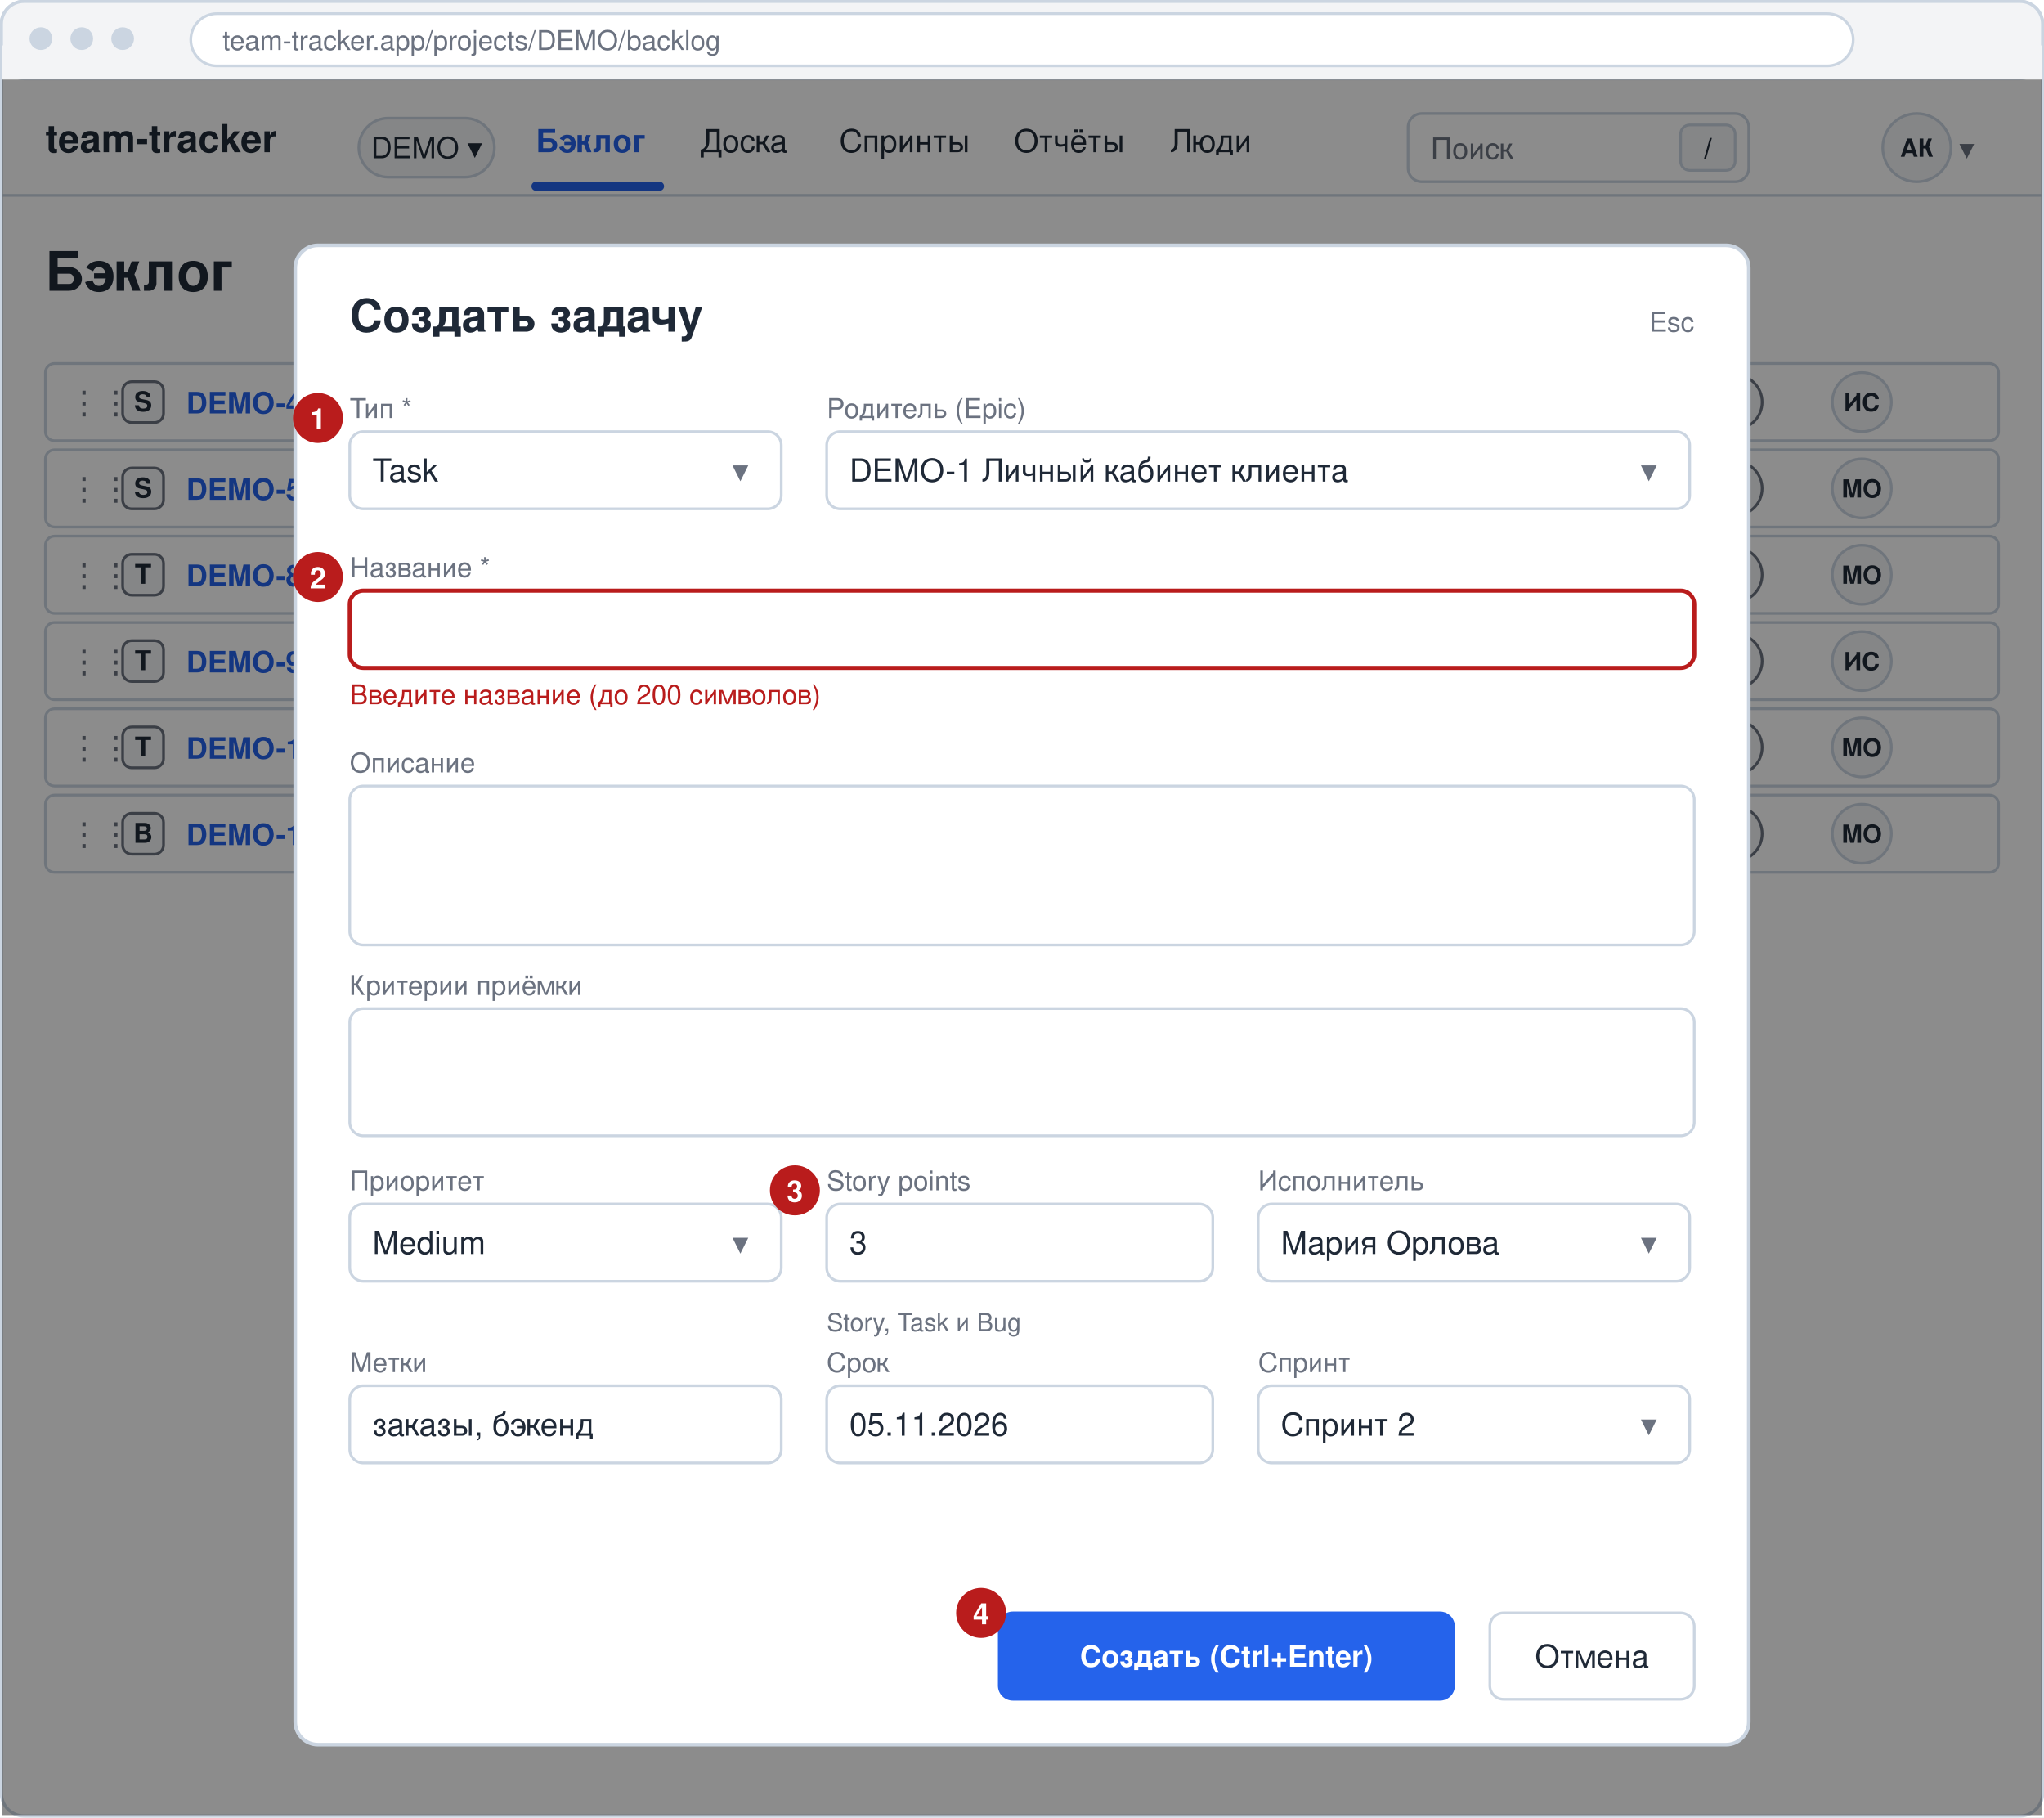
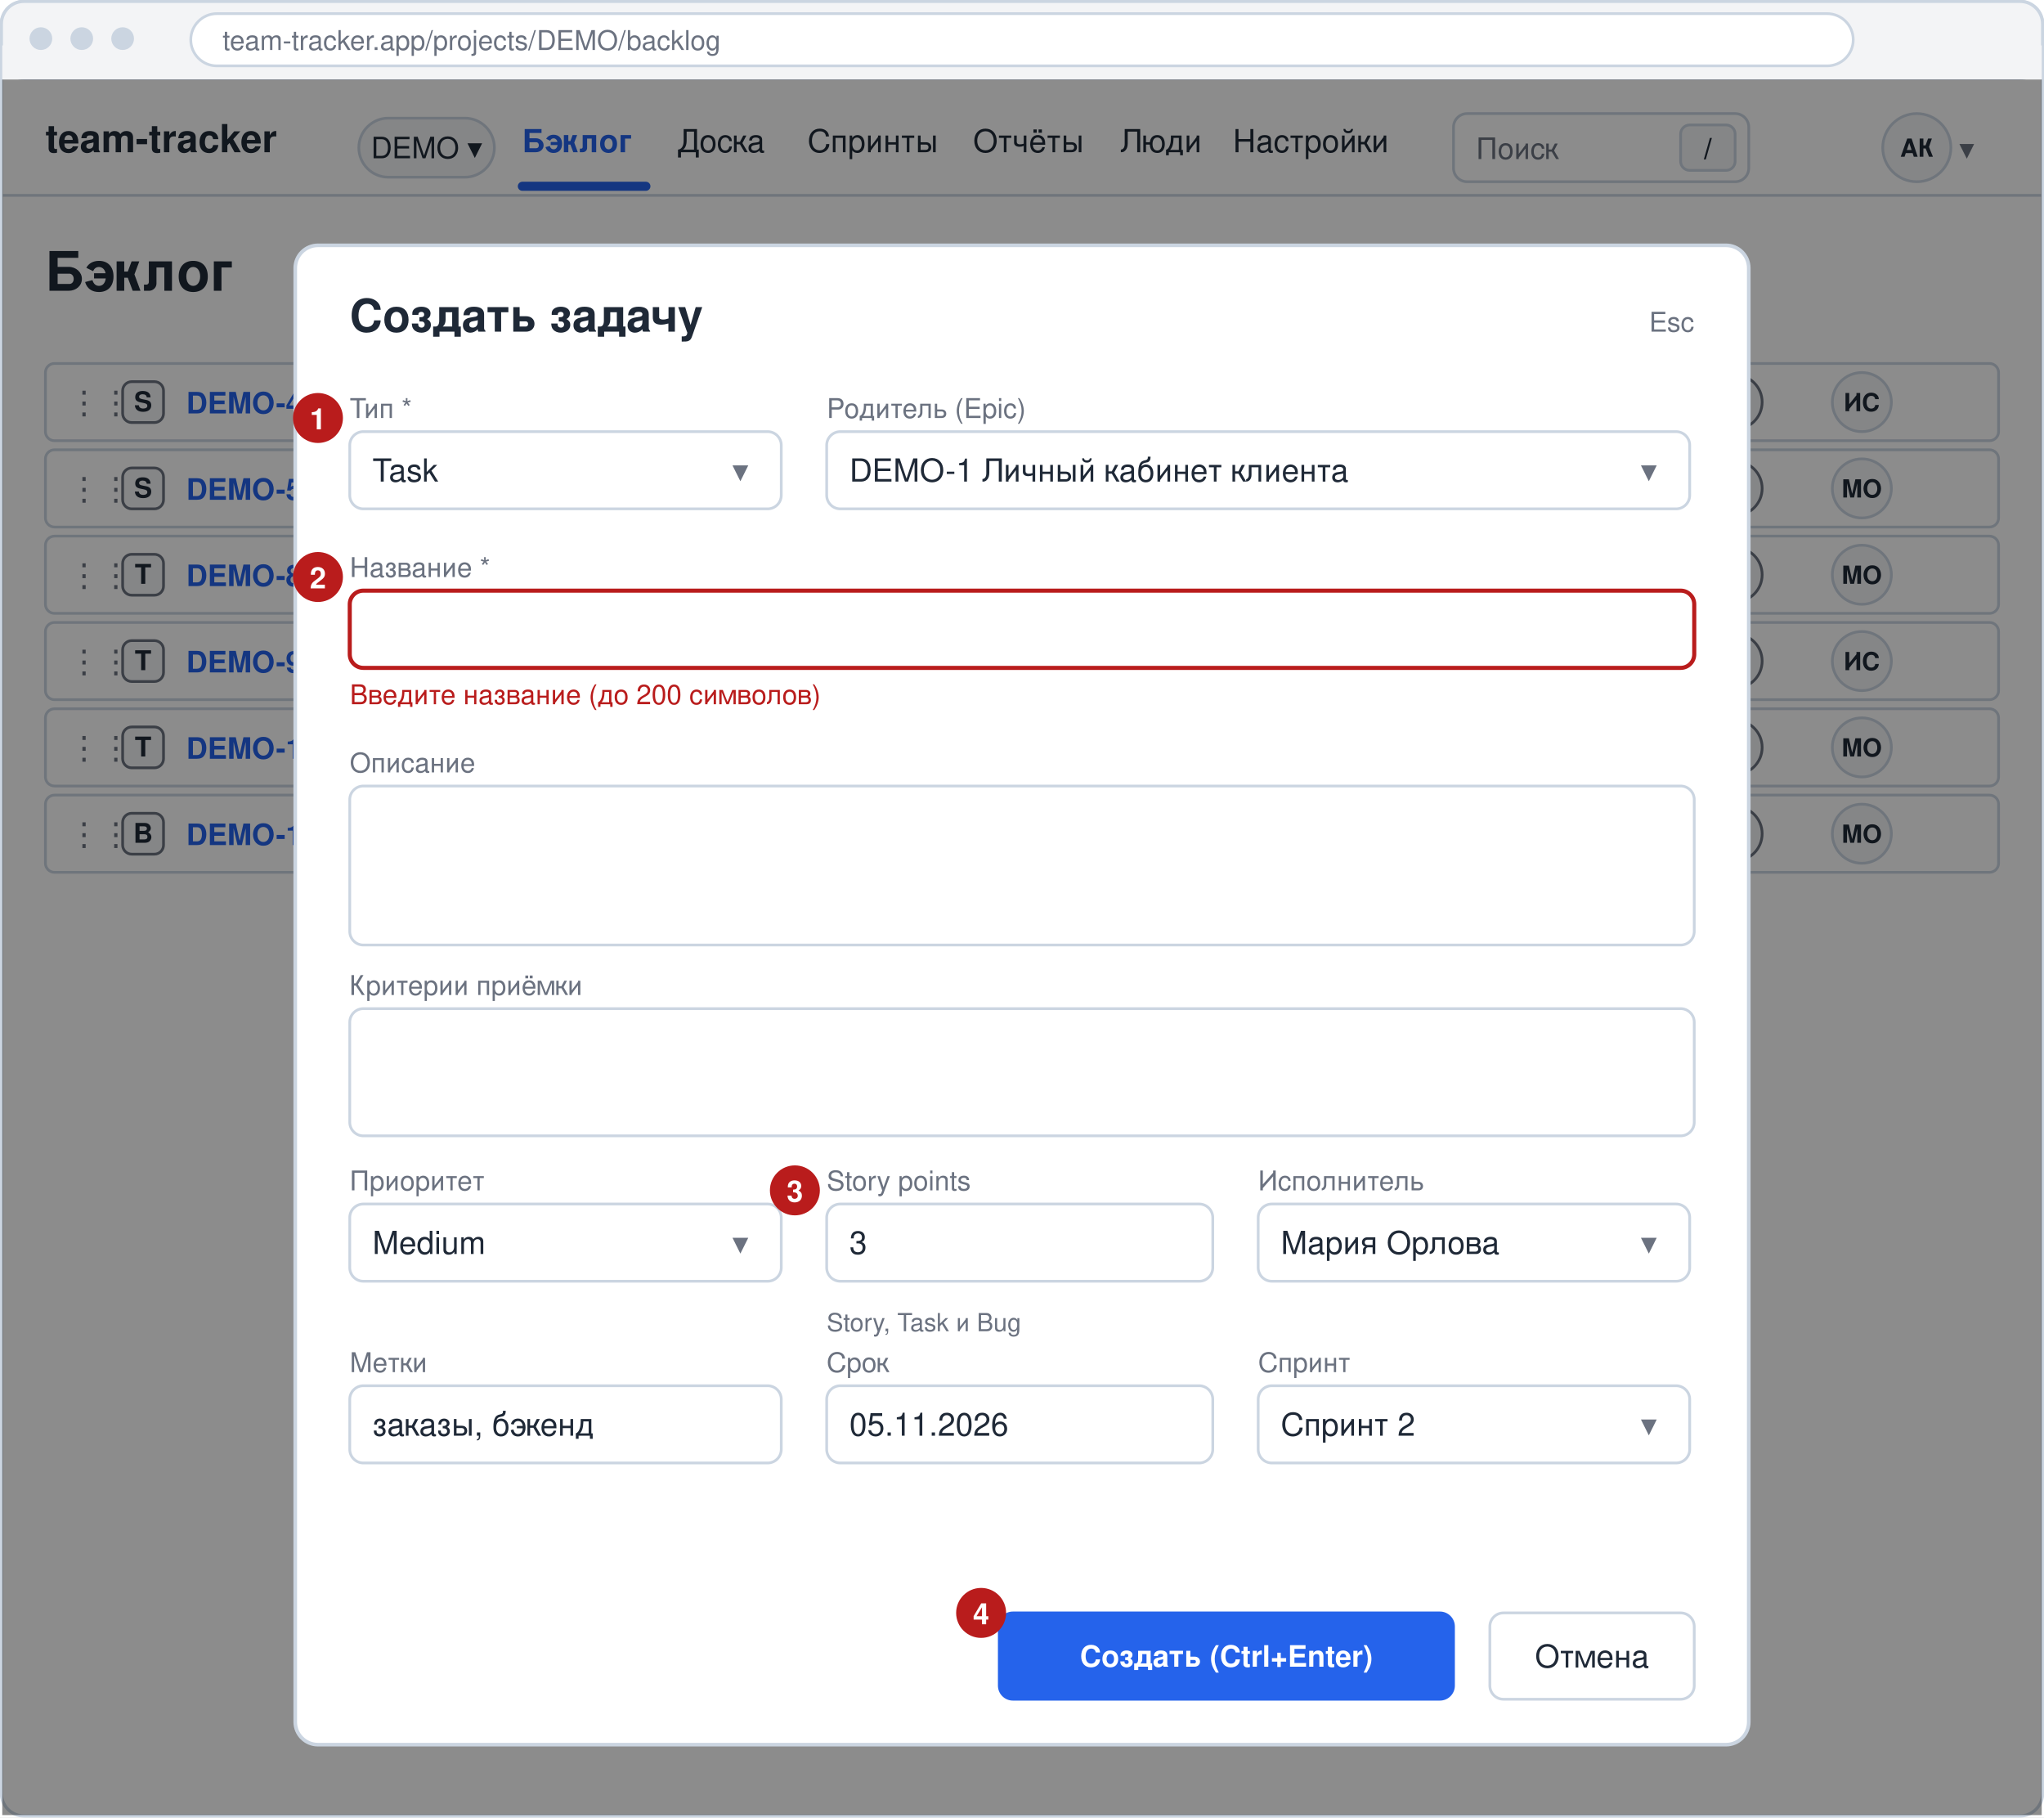
<svg xmlns="http://www.w3.org/2000/svg" width="900" height="800" viewBox="0 0 900 800" font-family="Helvetica, Arial, 'Segoe UI', 'DejaVu Sans', sans-serif" role="img" aria-label="Создание задачи">
  <rect width="900" height="800" fill="#ffffff" />
  <rect x="0.6" y="0.6" width="898.8" height="798.8" rx="10" fill="#ffffff" stroke="#cbd5e1" stroke-width="1.4" />
  <rect x="0.6" y="0.6" width="898.8" height="34" rx="10" fill="#f3f4f6" stroke="#cbd5e1" stroke-width="1.4" />
  <rect x="1" y="20" width="898" height="15" rx="0" fill="#f3f4f6" />
  <circle cx="18" cy="17" r="5" fill="#cbd5e1" />
  <circle cx="36" cy="17" r="5" fill="#cbd5e1" />
  <circle cx="54" cy="17" r="5" fill="#cbd5e1" />
  <rect x="84" y="6" width="732" height="23" rx="11.5" fill="#ffffff" stroke="#cbd5e1" stroke-width="1.2" />
  <text x="98" y="22" text-anchor="start" font-size="12" fill="#6b7280">team-tracker.app/projects/DEMO/backlog</text>
  <line x1="1" y1="86" x2="899" y2="86" stroke="#cbd5e1" stroke-width="1.2" />
  <text x="20" y="67" text-anchor="start" font-size="17" font-weight="bold" fill="#1f2937">team-tracker</text>
  <rect x="158" y="52" width="59.68" height="26" rx="13.0" fill="#f3f4f6" stroke="#cbd5e1" stroke-width="1.2" />
  <text x="187.84" y="69.68" text-anchor="middle" font-size="13" fill="#1f2937">DEMO ▾</text>
-   <text x="236" y="67" text-anchor="start" font-size="14" font-weight="bold" fill="#2563eb">Бэклог</text>
-   <rect x="234" y="80" width="58.4" height="4" rx="2" fill="#2563eb" />
-   <text x="308.4" y="67" text-anchor="start" font-size="14" fill="#1f2937">Доска</text>
-   <text x="369.6" y="67" text-anchor="start" font-size="14" fill="#1f2937">Спринты</text>
-   <text x="446.48" y="67" text-anchor="start" font-size="14" fill="#1f2937">Отчёты</text>
-   <text x="515.52" y="67" text-anchor="start" font-size="14" fill="#1f2937">Люди</text>
-   <rect x="620" y="50" width="150" height="30" rx="6" fill="#ffffff" stroke="#cbd5e1" stroke-width="1.2" />
-   <text x="630" y="70" text-anchor="start" font-size="13" fill="#6b7280">Поиск</text>
+   <text x="230" y="67" text-anchor="start" font-size="14" font-weight="bold" fill="#2563eb">Бэклог</text>
+   <rect x="228" y="80" width="58.4" height="4" rx="2" fill="#2563eb" />
+   <text x="298.4" y="67" text-anchor="start" font-size="14" fill="#1f2937">Доска</text>
+   <text x="355.6" y="67" text-anchor="start" font-size="14" fill="#1f2937">Спринты</text>
+   <text x="428.48" y="67" text-anchor="start" font-size="14" fill="#1f2937">Отчёты</text>
+   <text x="493.52" y="67" text-anchor="start" font-size="14" fill="#1f2937">Люди</text>
+   <text x="542.88" y="67" text-anchor="start" font-size="14" fill="#1f2937">Настройки</text>
+   <rect x="640" y="50" width="130" height="30" rx="6" fill="#ffffff" stroke="#cbd5e1" stroke-width="1.2" />
+   <text x="650" y="70" text-anchor="start" font-size="13" fill="#6b7280">Поиск</text>
  <rect x="740" y="55" width="24" height="20" rx="4" fill="#f3f4f6" stroke="#cbd5e1" stroke-width="1.2" />
  <text x="752" y="70" text-anchor="middle" font-size="13" font-weight="bold" fill="#1f2937">/</text>
  <circle cx="844" cy="65" r="15" fill="#f3f4f6" stroke="#cbd5e1" stroke-width="1.2" />
  <text x="844" y="69" text-anchor="middle" font-size="11" font-weight="bold" fill="#1f2937">АК</text>
  <text x="866" y="70" text-anchor="middle" font-size="13" fill="#6b7280">▾</text>
  <text x="20" y="128" text-anchor="start" font-size="24" font-weight="bold" fill="#1f2937">Бэклог</text>
  <rect x="20" y="160" width="860" height="34" rx="4" fill="#ffffff" stroke="#cbd5e1" stroke-width="1.2" />
  <text x="30" y="182" text-anchor="start" font-size="14" fill="#6b7280">⋮⋮</text>
  <rect x="54" y="168" width="18" height="18" rx="4" fill="#f3f4f6" stroke="#6b7280" stroke-width="1.2" />
  <text x="63.0" y="181" text-anchor="middle" font-size="12" font-weight="bold" fill="#1f2937">S</text>
  <text x="82" y="182" text-anchor="start" font-size="13" font-weight="bold" fill="#2563eb">DEMO-4</text>
  <text x="155" y="182" text-anchor="start" font-size="14" fill="#1f2937">Смена пароля</text>
  <rect x="510.2" y="166" width="59.2" height="22" rx="11.0" fill="#ffffff" stroke="#cbd5e1" stroke-width="1.2" />
  <text x="539.8" y="181.32" text-anchor="middle" font-size="12" font-weight="bold" fill="#b91c1c">▲ High</text>
  <rect x="622.0" y="166" width="89.92" height="22" rx="11.0" fill="#dbeafe" stroke="#cbd5e1" stroke-width="1.2" />
  <text x="666.96" y="181.32" text-anchor="middle" font-size="12" fill="#1f2937">In Progress</text>
  <circle cx="763.9" cy="177" r="12" fill="#f3f4f6" stroke="#6b7280" stroke-width="1.2" />
  <text x="763.9" y="181.5" text-anchor="middle" font-size="12" font-weight="bold" fill="#1f2937">5</text>
  <circle cx="819.8" cy="177" r="13" fill="#f3f4f6" stroke="#cbd5e1" stroke-width="1.2" />
  <text x="819.8" y="181" text-anchor="middle" font-size="11" font-weight="bold" fill="#1f2937">ИС</text>
  <rect x="20" y="198" width="860" height="34" rx="4" fill="#ffffff" stroke="#cbd5e1" stroke-width="1.2" />
  <text x="30" y="220" text-anchor="start" font-size="14" fill="#6b7280">⋮⋮</text>
  <rect x="54" y="206" width="18" height="18" rx="4" fill="#f3f4f6" stroke="#6b7280" stroke-width="1.2" />
  <text x="63.0" y="219" text-anchor="middle" font-size="12" font-weight="bold" fill="#1f2937">S</text>
  <text x="82" y="220" text-anchor="start" font-size="13" font-weight="bold" fill="#2563eb">DEMO-5</text>
  <text x="155" y="220" text-anchor="start" font-size="14" fill="#1f2937">История заказов</text>
  <rect x="510.2" y="204" width="69.76" height="22" rx="11.0" fill="#ffffff" stroke="#cbd5e1" stroke-width="1.2" />
  <text x="545.08" y="219.32" text-anchor="middle" font-size="12" fill="#1f2937">■ Medium</text>
  <rect x="622.0" y="204" width="49.6" height="22" rx="11.0" fill="#e0e7ff" stroke="#cbd5e1" stroke-width="1.2" />
  <text x="646.8" y="219.32" text-anchor="middle" font-size="12" fill="#1f2937">To Do</text>
  <circle cx="763.9" cy="215" r="12" fill="#f3f4f6" stroke="#6b7280" stroke-width="1.2" />
  <text x="763.9" y="219.5" text-anchor="middle" font-size="12" font-weight="bold" fill="#1f2937">8</text>
  <circle cx="819.8" cy="215" r="13" fill="#f3f4f6" stroke="#cbd5e1" stroke-width="1.2" />
  <text x="819.8" y="219" text-anchor="middle" font-size="11" font-weight="bold" fill="#1f2937">МО</text>
  <rect x="20" y="236" width="860" height="34" rx="4" fill="#ffffff" stroke="#cbd5e1" stroke-width="1.2" />
  <text x="30" y="258" text-anchor="start" font-size="14" fill="#6b7280">⋮⋮</text>
  <rect x="54" y="244" width="18" height="18" rx="4" fill="#f3f4f6" stroke="#6b7280" stroke-width="1.2" />
  <text x="63.0" y="257" text-anchor="middle" font-size="12" font-weight="bold" fill="#1f2937">T</text>
  <text x="82" y="258" text-anchor="start" font-size="13" font-weight="bold" fill="#2563eb">DEMO-8</text>
  <text x="155" y="258" text-anchor="start" font-size="14" fill="#1f2937">Вёрстка страницы профиля</text>
  <rect x="510.2" y="242" width="69.76" height="22" rx="11.0" fill="#ffffff" stroke="#cbd5e1" stroke-width="1.2" />
  <text x="545.08" y="257.32" text-anchor="middle" font-size="12" fill="#1f2937">■ Medium</text>
  <rect x="622.0" y="242" width="56.32" height="22" rx="11.0" fill="#fef3c7" stroke="#cbd5e1" stroke-width="1.2" />
  <text x="650.16" y="257.32" text-anchor="middle" font-size="12" fill="#1f2937">Review</text>
  <circle cx="763.9" cy="253" r="12" fill="#f3f4f6" stroke="#6b7280" stroke-width="1.2" />
  <text x="763.9" y="257.5" text-anchor="middle" font-size="12" font-weight="bold" fill="#1f2937">2</text>
  <circle cx="819.8" cy="253" r="13" fill="#f3f4f6" stroke="#cbd5e1" stroke-width="1.2" />
  <text x="819.8" y="257" text-anchor="middle" font-size="11" font-weight="bold" fill="#1f2937">МО</text>
  <rect x="20" y="274" width="860" height="34" rx="4" fill="#ffffff" stroke="#cbd5e1" stroke-width="1.2" />
  <text x="30" y="296" text-anchor="start" font-size="14" fill="#6b7280">⋮⋮</text>
  <rect x="54" y="282" width="18" height="18" rx="4" fill="#f3f4f6" stroke="#6b7280" stroke-width="1.2" />
  <text x="63.0" y="295" text-anchor="middle" font-size="12" font-weight="bold" fill="#1f2937">T</text>
  <text x="82" y="296" text-anchor="start" font-size="13" font-weight="bold" fill="#2563eb">DEMO-9</text>
  <text x="155" y="296" text-anchor="start" font-size="14" fill="#1f2937">Форма смены пароля</text>
  <rect x="510.2" y="280" width="59.2" height="22" rx="11.0" fill="#ffffff" stroke="#cbd5e1" stroke-width="1.2" />
  <text x="539.8" y="295.32" text-anchor="middle" font-size="12" font-weight="bold" fill="#b91c1c">▲ High</text>
  <rect x="622.0" y="280" width="89.92" height="22" rx="11.0" fill="#dbeafe" stroke="#cbd5e1" stroke-width="1.2" />
  <text x="666.96" y="295.32" text-anchor="middle" font-size="12" fill="#1f2937">In Progress</text>
  <circle cx="763.9" cy="291" r="12" fill="#f3f4f6" stroke="#6b7280" stroke-width="1.2" />
  <text x="763.9" y="295.5" text-anchor="middle" font-size="12" font-weight="bold" fill="#1f2937">3</text>
  <circle cx="819.8" cy="291" r="13" fill="#f3f4f6" stroke="#cbd5e1" stroke-width="1.2" />
  <text x="819.8" y="295" text-anchor="middle" font-size="11" font-weight="bold" fill="#1f2937">ИС</text>
  <rect x="20" y="312" width="860" height="34" rx="4" fill="#ffffff" stroke="#cbd5e1" stroke-width="1.2" />
  <text x="30" y="334" text-anchor="start" font-size="14" fill="#6b7280">⋮⋮</text>
  <rect x="54" y="320" width="18" height="18" rx="4" fill="#f3f4f6" stroke="#6b7280" stroke-width="1.2" />
  <text x="63.0" y="333" text-anchor="middle" font-size="12" font-weight="bold" fill="#1f2937">T</text>
  <text x="82" y="334" text-anchor="start" font-size="13" font-weight="bold" fill="#2563eb">DEMO-10</text>
  <text x="155" y="334" text-anchor="start" font-size="14" fill="#1f2937">Письмо о смене пароля</text>
  <rect x="510.2" y="318" width="69.76" height="22" rx="11.0" fill="#ffffff" stroke="#cbd5e1" stroke-width="1.2" />
  <text x="545.08" y="333.32" text-anchor="middle" font-size="12" fill="#1f2937">■ Medium</text>
  <rect x="622.0" y="318" width="49.6" height="22" rx="11.0" fill="#e0e7ff" stroke="#cbd5e1" stroke-width="1.2" />
  <text x="646.8" y="333.32" text-anchor="middle" font-size="12" fill="#1f2937">To Do</text>
  <circle cx="763.9" cy="329" r="12" fill="#f3f4f6" stroke="#6b7280" stroke-width="1.2" />
  <text x="763.9" y="333.5" text-anchor="middle" font-size="12" font-weight="bold" fill="#1f2937">2</text>
  <circle cx="819.8" cy="329" r="13" fill="#f3f4f6" stroke="#cbd5e1" stroke-width="1.2" />
  <text x="819.8" y="333" text-anchor="middle" font-size="11" font-weight="bold" fill="#1f2937">МО</text>
  <rect x="20" y="350" width="860" height="34" rx="4" fill="#ffffff" stroke="#cbd5e1" stroke-width="1.2" />
  <text x="30" y="372" text-anchor="start" font-size="14" fill="#6b7280">⋮⋮</text>
  <rect x="54" y="358" width="18" height="18" rx="4" fill="#f3f4f6" stroke="#6b7280" stroke-width="1.2" />
  <text x="63.0" y="371" text-anchor="middle" font-size="12" font-weight="bold" fill="#1f2937">B</text>
  <text x="82" y="372" text-anchor="start" font-size="13" font-weight="bold" fill="#2563eb">DEMO-13</text>
  <text x="155" y="372" text-anchor="start" font-size="14" fill="#1f2937">Валидация e-mail отвергает адреса с «+»</text>
  <rect x="510.2" y="356" width="88.0" height="22" rx="11.0" fill="#ffffff" stroke="#cbd5e1" stroke-width="1.2" />
  <text x="554.2" y="371.32" text-anchor="middle" font-size="12" font-weight="bold" fill="#b91c1c">▲▲ Highest</text>
  <rect x="622.0" y="356" width="56.32" height="22" rx="11.0" fill="#fef3c7" stroke="#cbd5e1" stroke-width="1.2" />
  <text x="650.16" y="371.32" text-anchor="middle" font-size="12" fill="#1f2937">Review</text>
  <circle cx="763.9" cy="367" r="12" fill="#f3f4f6" stroke="#6b7280" stroke-width="1.2" />
  <text x="763.9" y="371.5" text-anchor="middle" font-size="12" font-weight="bold" fill="#1f2937">1</text>
  <circle cx="819.8" cy="367" r="13" fill="#f3f4f6" stroke="#cbd5e1" stroke-width="1.2" />
  <text x="819.8" y="371" text-anchor="middle" font-size="11" font-weight="bold" fill="#1f2937">МО</text>
  <rect x="1" y="35" width="898" height="764" rx="0" fill="#000000" fill-opacity="0.45" />
  <rect x="130" y="108" width="640" height="660" rx="10" fill="#ffffff" stroke="#cbd5e1" stroke-width="1.6" />
  <text x="154" y="146" text-anchor="start" font-size="20" font-weight="bold" fill="#1f2937">Создать задачу</text>
  <text x="746" y="146" text-anchor="end" font-size="12" fill="#6b7280">Esc</text>
  <text x="154" y="184" text-anchor="start" font-size="12" fill="#6b7280">Тип *</text>
  <rect x="154" y="190" width="190" height="34" rx="6" fill="#ffffff" stroke="#cbd5e1" stroke-width="1.2" />
  <text x="164" y="212" text-anchor="start" font-size="14" fill="#1f2937">Task</text>
  <text x="326" y="212.0" text-anchor="middle" font-size="14" fill="#6b7280">▾</text>
  <text x="364" y="184" text-anchor="start" font-size="12" fill="#6b7280">Родитель (Epic)</text>
  <rect x="364" y="190" width="380" height="34" rx="6" fill="#ffffff" stroke="#cbd5e1" stroke-width="1.2" />
  <text x="374" y="212" text-anchor="start" font-size="14" fill="#1f2937">DEMO-1 Личный кабинет клиента</text>
  <text x="726" y="212.0" text-anchor="middle" font-size="14" fill="#6b7280">▾</text>
  <circle cx="140" cy="184" r="11" fill="#b91c1c" />
  <text x="140" y="189" text-anchor="middle" font-size="13" font-weight="bold" fill="#ffffff">1</text>
  <text x="154" y="254" text-anchor="start" font-size="12" fill="#6b7280">Название *</text>
  <rect x="154" y="260" width="592" height="34" rx="6" fill="#ffffff" stroke="#b91c1c" stroke-width="1.8" />
  <text x="154" y="310" text-anchor="start" font-size="12" fill="#b91c1c">Введите название (до 200 символов)</text>
  <circle cx="140" cy="254" r="11" fill="#b91c1c" />
  <text x="140" y="259" text-anchor="middle" font-size="13" font-weight="bold" fill="#ffffff">2</text>
  <text x="154" y="340" text-anchor="start" font-size="12" fill="#6b7280">Описание</text>
  <rect x="154" y="346" width="592" height="70" rx="6" fill="#ffffff" stroke="#cbd5e1" stroke-width="1.2" />
  <text x="154" y="438" text-anchor="start" font-size="12" fill="#6b7280">Критерии приёмки</text>
  <rect x="154" y="444" width="592" height="56" rx="6" fill="#ffffff" stroke="#cbd5e1" stroke-width="1.2" />
  <text x="154" y="524" text-anchor="start" font-size="12" fill="#6b7280">Приоритет</text>
  <rect x="154" y="530" width="190" height="34" rx="6" fill="#ffffff" stroke="#cbd5e1" stroke-width="1.2" />
  <text x="164" y="552" text-anchor="start" font-size="14" fill="#1f2937">Medium</text>
  <text x="326" y="552.0" text-anchor="middle" font-size="14" fill="#6b7280">▾</text>
  <text x="364" y="524" text-anchor="start" font-size="12" fill="#6b7280">Story points</text>
  <rect x="364" y="530" width="170" height="34" rx="6" fill="#ffffff" stroke="#cbd5e1" stroke-width="1.2" />
  <text x="374" y="552" text-anchor="start" font-size="14" fill="#1f2937">3</text>
  <text x="364" y="586" text-anchor="start" font-size="11" fill="#6b7280">Story, Task и Bug</text>
  <circle cx="350" cy="524" r="11" fill="#b91c1c" />
  <text x="350" y="529" text-anchor="middle" font-size="13" font-weight="bold" fill="#ffffff">3</text>
  <text x="554" y="524" text-anchor="start" font-size="12" fill="#6b7280">Исполнитель</text>
  <rect x="554" y="530" width="190" height="34" rx="6" fill="#ffffff" stroke="#cbd5e1" stroke-width="1.2" />
  <text x="564" y="552" text-anchor="start" font-size="14" fill="#1f2937">Мария Орлова</text>
  <text x="726" y="552.0" text-anchor="middle" font-size="14" fill="#6b7280">▾</text>
  <text x="154" y="604" text-anchor="start" font-size="12" fill="#6b7280">Метки</text>
  <rect x="154" y="610" width="190" height="34" rx="6" fill="#ffffff" stroke="#cbd5e1" stroke-width="1.2" />
  <text x="164" y="632" text-anchor="start" font-size="14" fill="#1f2937">заказы, бэкенд</text>
  <text x="364" y="604" text-anchor="start" font-size="12" fill="#6b7280">Срок</text>
  <rect x="364" y="610" width="170" height="34" rx="6" fill="#ffffff" stroke="#cbd5e1" stroke-width="1.2" />
  <text x="374" y="632" text-anchor="start" font-size="14" fill="#1f2937">05.11.2026</text>
  <text x="554" y="604" text-anchor="start" font-size="12" fill="#6b7280">Спринт</text>
  <rect x="554" y="610" width="190" height="34" rx="6" fill="#ffffff" stroke="#cbd5e1" stroke-width="1.2" />
  <text x="564" y="632" text-anchor="start" font-size="14" fill="#1f2937">Спринт 2</text>
  <text x="726" y="632.0" text-anchor="middle" font-size="14" fill="#6b7280">▾</text>
  <rect x="440" y="710" width="200" height="38" rx="6" fill="#2563eb" stroke="#2563eb" stroke-width="1.2" />
  <text x="540.0" y="733.68" text-anchor="middle" font-size="13" font-weight="bold" fill="#ffffff">Создать  (Ctrl+Enter)</text>
  <rect x="656" y="710" width="90" height="38" rx="6" fill="#ffffff" stroke="#cbd5e1" stroke-width="1.2" />
  <text x="701.0" y="734.04" text-anchor="middle" font-size="14" fill="#1f2937">Отмена</text>
  <circle cx="432" cy="710" r="11" fill="#b91c1c" />
  <text x="432" y="715" text-anchor="middle" font-size="13" font-weight="bold" fill="#ffffff">4</text>
</svg>
